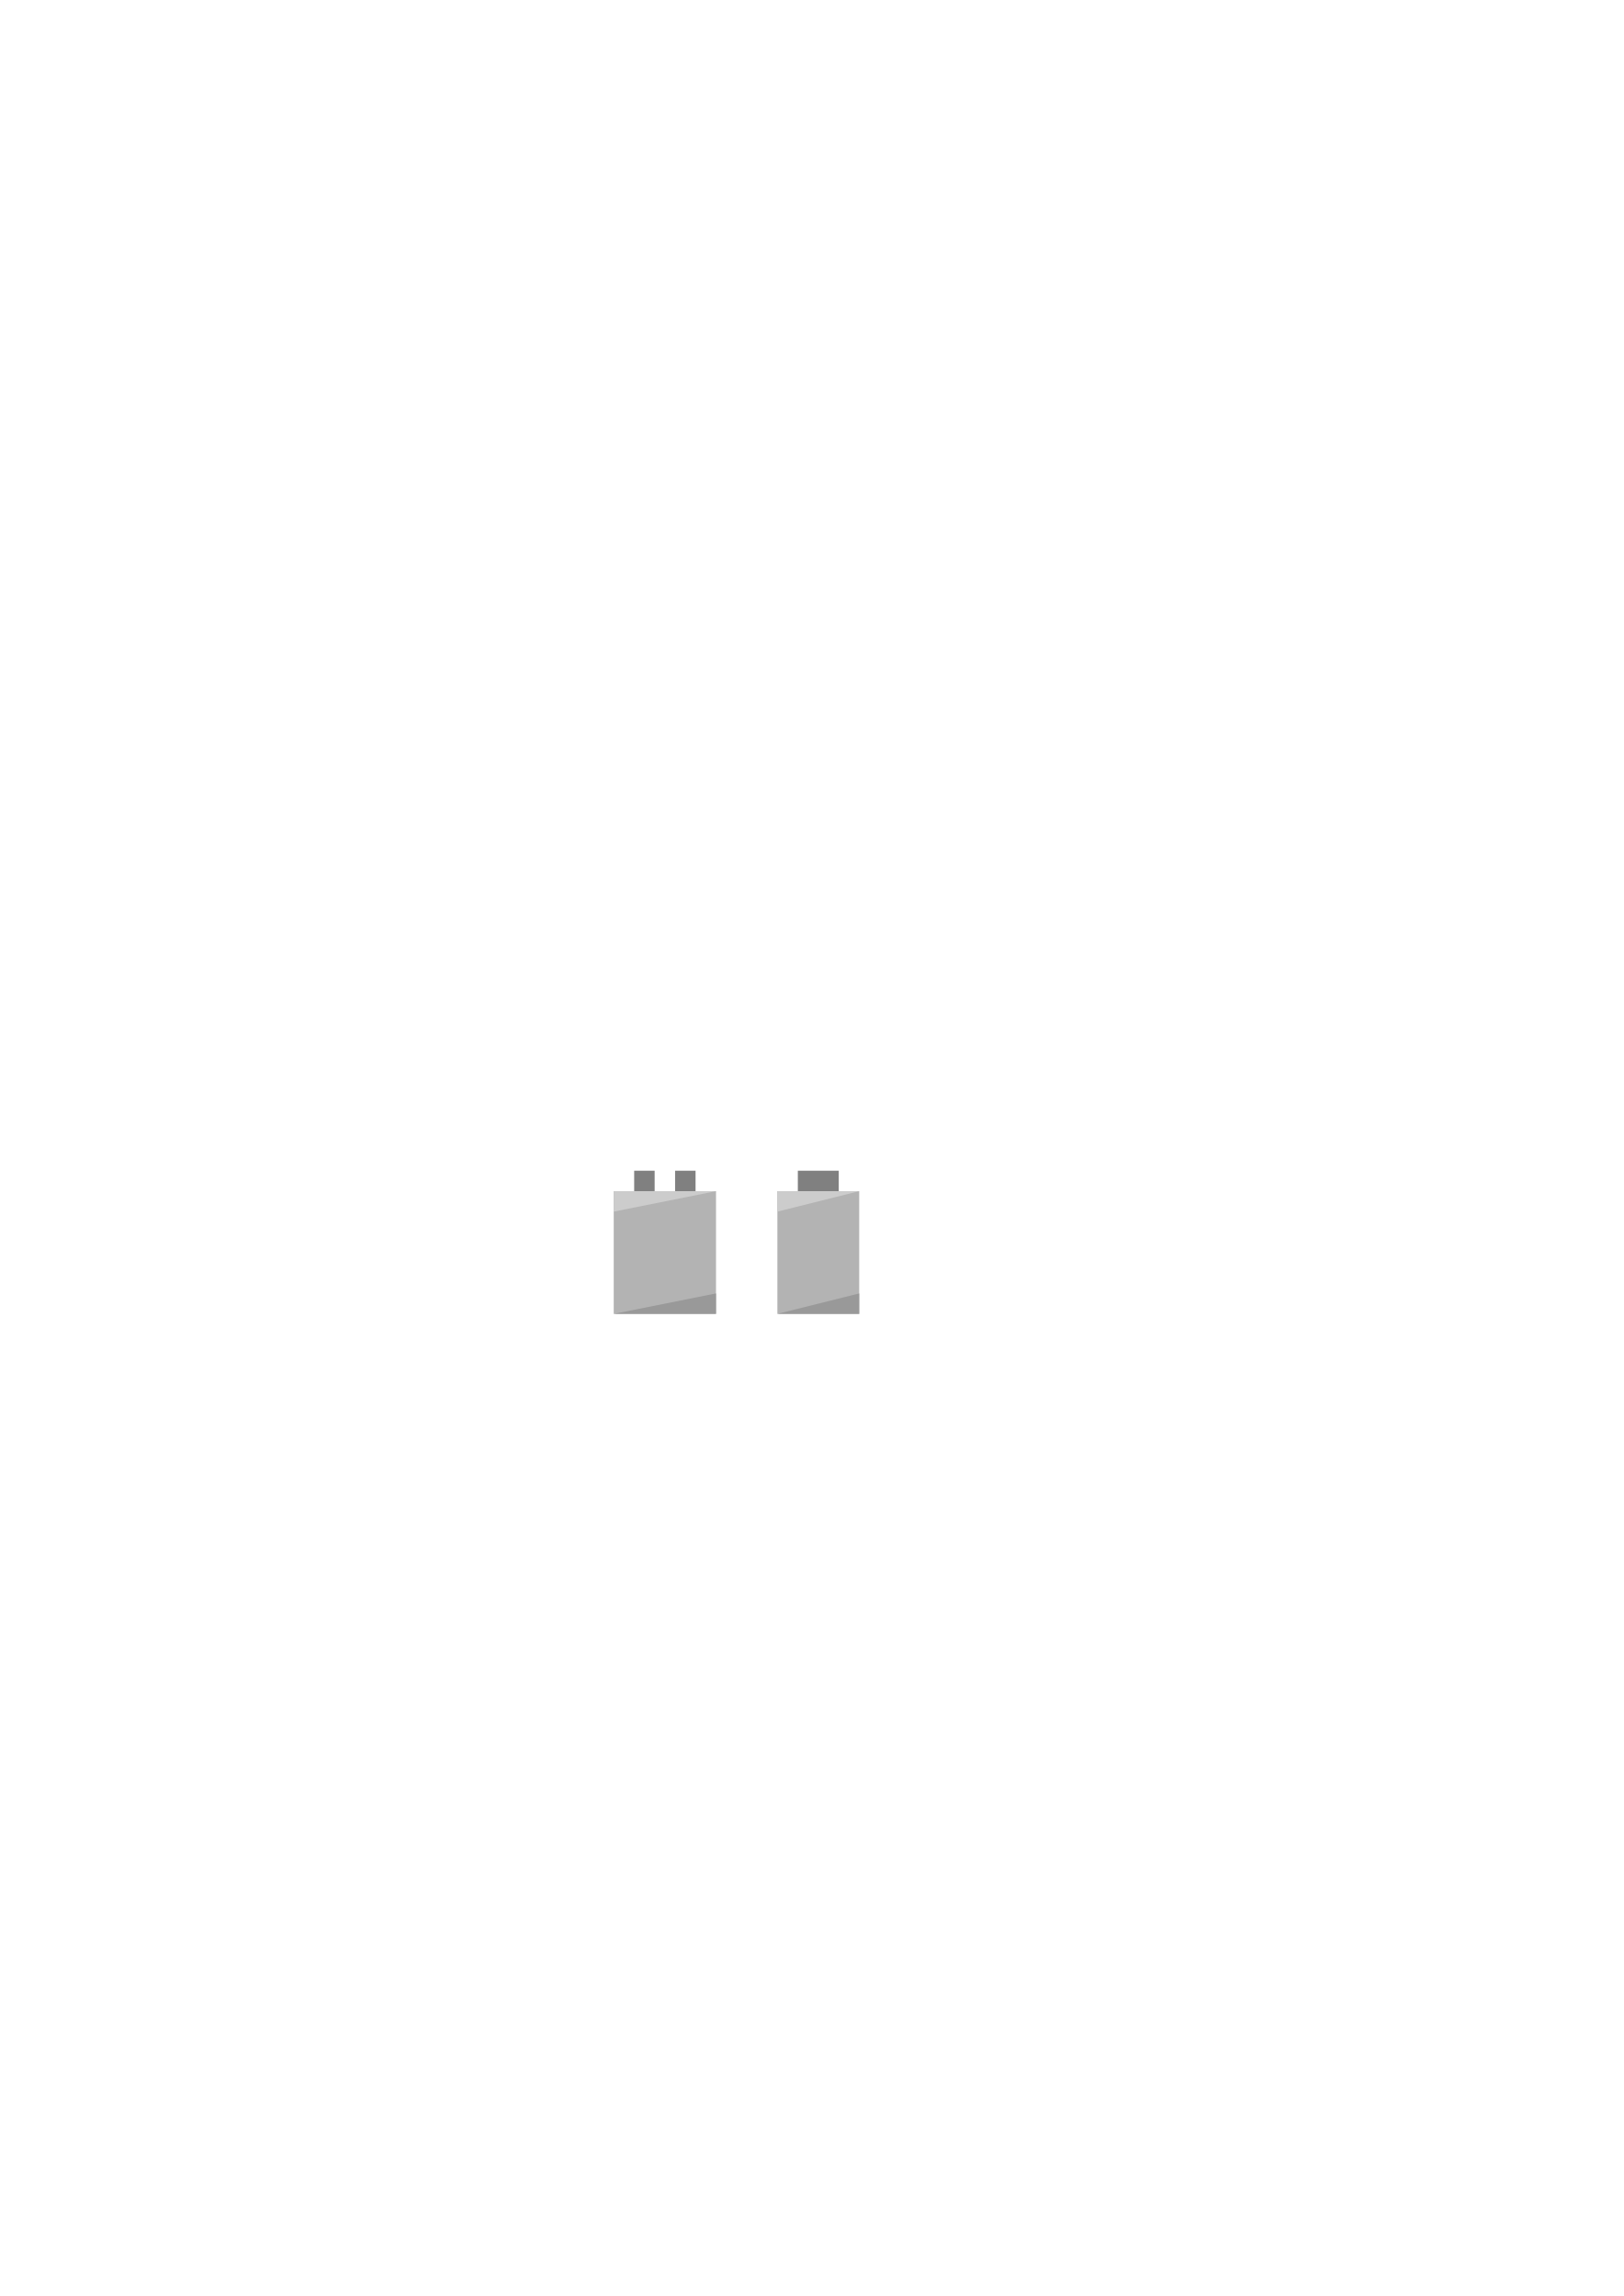
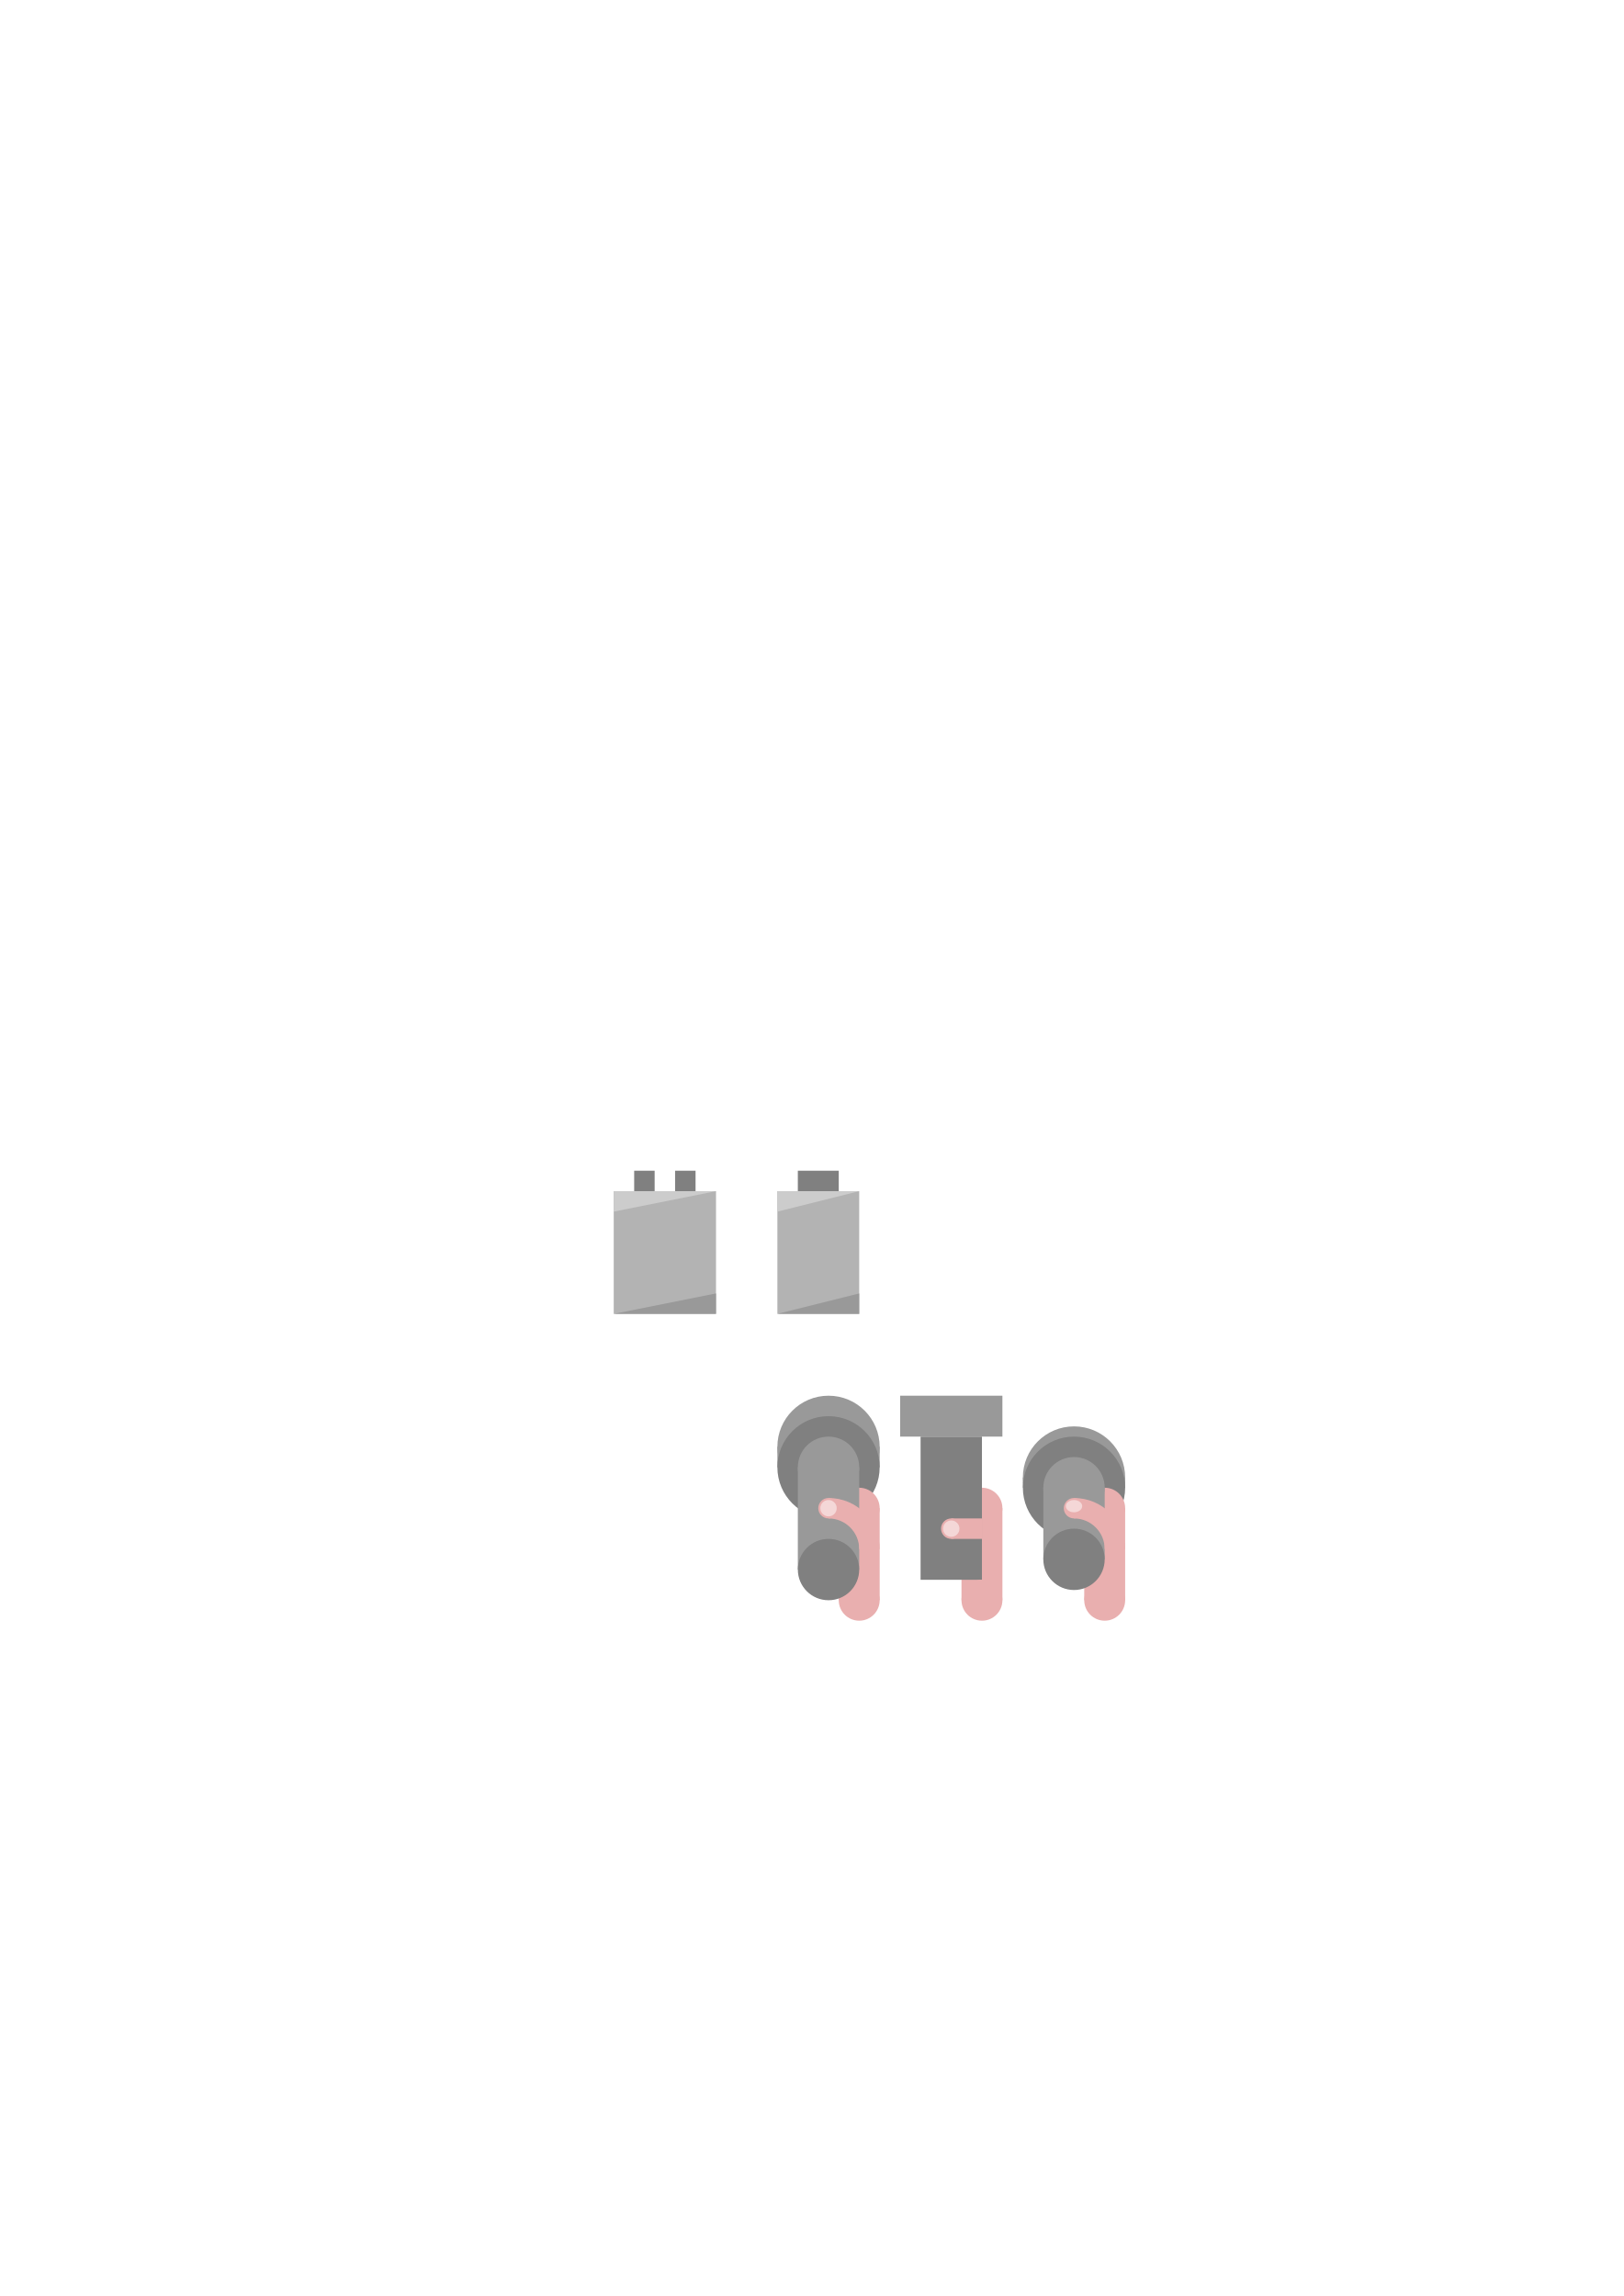
<svg xmlns="http://www.w3.org/2000/svg" width="210mm" height="297mm" id="svg3172" version="1.1">
  <defs id="defs3174" />
  <g id="layer1">
    <rect style="color:#000000;fill:#b3b3b3;fill-opacity:1;fill-rule:nonzero;stroke:none;stroke-width:10;marker:none;visibility:visible;display:inline;overflow:visible;enable-background:accumulate" id="rect3184" width="50" height="60" x="300" y="582.362" />
    <path style="fill:#cccccc;fill-opacity:1;stroke:none;display:inline" d="m 300,592.362 50,-10 -50,0 z" id="path4082" />
    <path id="path4086" d="m 300,642.362 50,-10 0,10 z" style="fill:#999999;fill-opacity:1;stroke:none;display:inline" />
    <path style="fill:#808080;stroke:none;stroke-width:1px;stroke-linecap:butt;stroke-linejoin:miter;stroke-opacity:1;fill-opacity:1" d="m 310,582.362 0,-10 10,0 0,10 z" id="path4004" />
    <path style="fill:#808080;fill-opacity:1;stroke:none" d="m 330,582.362 0,-10 10,0 0,10 z" id="path4004-8" />
    <rect style="color:#000000;fill:#b3b3b3;fill-opacity:1;fill-rule:nonzero;stroke:none;stroke-width:10;marker:none;visibility:visible;display:inline;overflow:visible;enable-background:accumulate" id="rect3184-0" width="40" height="60" x="380" y="582.362" ry="0" />
    <path style="fill:#cccccc;fill-opacity:1;stroke:none;display:inline" d="m 380,592.362 40,-10 -40,0 z" id="path4082-1" />
    <path id="path4086-2" d="m 380,642.362 40,-10 0,10 z" style="fill:#999999;fill-opacity:1;stroke:none;display:inline" />
    <path style="fill:#808080;fill-opacity:1;stroke:none" d="m 390,582.362 0,-10 20,0 0,10 z" id="path4004-8-0" />
+     <path style="color:#000000;fill:#999999;fill-opacity:1;fill-rule:nonzero;stroke:none;stroke-width:10;marker:none;visibility:visible;display:inline;overflow:visible;enable-background:accumulate" id="path4213-3" d="m 430,717.362 a 25,25 0 1 1 -50,0 25,25 0 1 1 50,0 z" transform="translate(0,-10)" />
+     <path style="fill:#999999;stroke:none;stroke-width:1px;stroke-linecap:butt;stroke-linejoin:miter;stroke-opacity:1;fill-opacity:1" d="m 430,717.362 0,-10 -50,0 0,10 z" id="path4763" />
+     <path style="color:#000000;fill:#808080;fill-opacity:1;fill-rule:nonzero;stroke:none;stroke-width:10;marker:none;visibility:visible;display:inline;overflow:visible;enable-background:accumulate" id="path4213" d="m 430,717.362 a 25,25 0 1 1 -50,0 25,25 0 1 1 50,0 z" />
+     <path style="color:#000000;fill:#e9afaf;fill-opacity:1;fill-rule:nonzero;stroke:none;stroke-width:10;marker:none;visibility:visible;display:inline;overflow:visible;enable-background:accumulate" id="path4804" d="m 430,732.362 a 10,10 0 1 1 -20,0 10,10 0 1 1 20,0 z" transform="translate(0,5)" />
+     <rect style="color:#000000;fill:#e9afaf;fill-opacity:1;fill-rule:nonzero;stroke:none;stroke-width:10;marker:none;visibility:visible;display:inline;overflow:visible;enable-background:accumulate" id="rect4806" width="20" height="45" x="410" y="737.362" />
+     <path style="fill:#999999;stroke:none;stroke-width:1px;stroke-linecap:butt;stroke-linejoin:miter;stroke-opacity:1;fill-opacity:1" d="m 390,767.362 0,-50 30,0 0,50 z" id="path4725" />
+     <path style="color:#000000;fill:#e9afaf;fill-opacity:1;fill-rule:nonzero;stroke:none;stroke-width:10;marker:none;visibility:visible;display:inline;overflow:visible;enable-background:accumulate" id="path4841" d="m 430,782.362 a 10,10 0 1 1 -20,0 10,10 0 1 1 20,0 z" />
+     <path style="color:#000000;fill:#808080;fill-opacity:1;fill-rule:nonzero;stroke:none;stroke-width:10;marker:none;visibility:visible;display:inline;overflow:visible;enable-background:accumulate" id="path4723" d="m 420,767.362 a 15,15 0 1 1 -30,0 15,15 0 1 1 30,0 z" />
+     <path style="color:#000000;fill:#999999;fill-opacity:1;fill-rule:nonzero;stroke:none;stroke-width:10;marker:none;visibility:visible;display:inline;overflow:visible;enable-background:accumulate" id="path4723-9" d="m 420,767.362 a 15,15 0 1 1 -30,0 15,15 0 1 1 30,0 z" transform="translate(0,-50)" />
+     <path style="color:#000000;fill:#e9afaf;fill-opacity:1;fill-rule:nonzero;stroke:none;stroke-width:10;marker:none;visibility:visible;display:inline;overflow:visible;enable-background:accumulate" d="M 405 732.375 L 405 742.375 C 413.284 742.375 420 749.091 420 757.375 L 430 757.375 C 430 743.568 418.807 732.375 405 732.375 z " id="path4824" />
+     <path style="color:#000000;fill:#e9afaf;fill-opacity:1;fill-rule:nonzero;stroke:none;stroke-width:10;marker:none;visibility:visible;display:inline;overflow:visible;enable-background:accumulate" id="path4837" d="m 410,737.362 a 5,5 0 1 1 -10,0 5,5 0 1 1 10,0 z" />
+     <path style="color:#000000;fill:#f4d7d7;fill-opacity:1;fill-rule:nonzero;stroke:none;stroke-width:10;marker:none;visibility:visible;display:inline;overflow:visible;enable-background:accumulate" id="path4839" d="m 409,737.362 a 4,4 0 1 1 -8,0 4,4 0 1 1 8,0 z" />
+     <path style="color:#000000;fill:#e9afaf;fill-opacity:1;fill-rule:nonzero;stroke:none;stroke-width:10;marker:none;visibility:visible;display:inline;overflow:visible;enable-background:accumulate" id="path4804-9" d="m 430,732.362 a 10,10 0 1 1 -20,0 10,10 0 1 1 20,0 z" transform="translate(60,5)" />
+     <rect style="color:#000000;fill:#e9afaf;fill-opacity:1;fill-rule:nonzero;stroke:none;stroke-width:10;marker:none;visibility:visible;display:inline;overflow:visible;enable-background:accumulate" id="rect4806-1" width="20" height="45" x="470" y="737.362" />
+     <path style="fill:#808080;fill-opacity:1;stroke:none" d="m 450,772.362 0,-70 30,0 0,70 z" id="path4725-3" />
+     <path style="color:#000000;fill:#e9afaf;fill-opacity:1;fill-rule:nonzero;stroke:none;stroke-width:10;marker:none;visibility:visible;display:inline;overflow:visible;enable-background:accumulate" id="path4841-5" d="m 430,782.362 a 10,10 0 1 1 -20,0 10,10 0 1 1 20,0 z" transform="translate(60,0)" />
+     <rect style="color:#000000;fill:#e9afaf;fill-opacity:1;fill-rule:nonzero;stroke:none;stroke-width:10;marker:none;visibility:visible;display:inline;overflow:visible;enable-background:accumulate" id="rect4900" width="15" height="10" x="465" y="742.362" />
+     <path style="color:#000000;fill:#e9afaf;fill-opacity:1;fill-rule:nonzero;stroke:none;stroke-width:10;marker:none;visibility:visible;display:inline;overflow:visible;enable-background:accumulate" id="path4837-5" d="m 410,737.362 a 5,5 0 1 1 -10,0 5,5 0 1 1 10,0 z" transform="translate(60,10)" />
+     <path style="color:#000000;fill:#f4d7d7;fill-opacity:1;fill-rule:nonzero;stroke:none;stroke-width:10;marker:none;visibility:visible;display:inline;overflow:visible;enable-background:accumulate" id="path4839-3" d="m 409,737.362 a 4,4 0 1 1 -8,0 4,4 0 1 1 8,0 z" transform="translate(60,10)" />
+     <rect style="color:#000000;fill:#999999;fill-opacity:1;fill-rule:nonzero;stroke:none;stroke-width:10;marker:none;visibility:visible;display:inline;overflow:visible;enable-background:accumulate" id="rect4898" width="50" height="20" x="440" y="682.362" />
+     <path style="color:#000000;fill:#999999;fill-opacity:1;fill-rule:nonzero;stroke:none;stroke-width:10;marker:none;visibility:visible;display:inline;overflow:visible;enable-background:accumulate" id="path4213-3-8" d="m 430,717.362 a 25,25 0 1 1 -50,0 25,25 0 1 1 50,0 z" transform="translate(120,5)" />
+     <path style="fill:#999999;fill-opacity:1;stroke:none" d="m 550,727.362 0,-5 -50,0 0,5 z" id="path4763-9" />
+     <path style="color:#000000;fill:#808080;fill-opacity:1;fill-rule:nonzero;stroke:none;stroke-width:10;marker:none;visibility:visible;display:inline;overflow:visible;enable-background:accumulate" id="path4213-2" d="m 430,717.362 a 25,25 0 1 1 -50,0 25,25 0 1 1 50,0 z" transform="translate(120,10)" />
+     <path style="color:#000000;fill:#e9afaf;fill-opacity:1;fill-rule:nonzero;stroke:none;stroke-width:10;marker:none;visibility:visible;display:inline;overflow:visible;enable-background:accumulate" id="path4804-8" d="m 430,732.362 a 10,10 0 1 1 -20,0 10,10 0 1 1 20,0 z" transform="translate(120,5)" />
+     <rect style="color:#000000;fill:#e9afaf;fill-opacity:1;fill-rule:nonzero;stroke:none;stroke-width:10;marker:none;visibility:visible;display:inline;overflow:visible;enable-background:accumulate" id="rect4806-7" width="20" height="45" x="530" y="737.362" />
+     <path style="fill:#999999;fill-opacity:1;stroke:none" d="m 510,762.362 0,-35 30,0 0,35 z" id="path4725-0" />
+     <path style="color:#000000;fill:#e9afaf;fill-opacity:1;fill-rule:nonzero;stroke:none;stroke-width:10;marker:none;visibility:visible;display:inline;overflow:visible;enable-background:accumulate" id="path4841-1" d="m 430,782.362 a 10,10 0 1 1 -20,0 10,10 0 1 1 20,0 z" transform="translate(120,0)" />
+     <path style="color:#000000;fill:#808080;fill-opacity:1;fill-rule:nonzero;stroke:none;stroke-width:10;marker:none;visibility:visible;display:inline;overflow:visible;enable-background:accumulate" id="path4723-4" d="m 420,767.362 a 15,15 0 1 1 -30,0 15,15 0 1 1 30,0 z" transform="translate(120,-5)" />
+     <path style="color:#000000;fill:#999999;fill-opacity:1;fill-rule:nonzero;stroke:none;stroke-width:10;marker:none;visibility:visible;display:inline;overflow:visible;enable-background:accumulate" id="path4723-9-8" d="m 420,767.362 a 15,15 0 1 1 -30,0 15,15 0 1 1 30,0 z" transform="translate(120,-40)" />
+     <path style="color:#000000;fill:#e9afaf;fill-opacity:1;fill-rule:nonzero;stroke:none;stroke-width:10;marker:none;visibility:visible;display:inline;overflow:visible;enable-background:accumulate" d="m 525,732.375 0,10 c 8.284,0 15,6.716 15,15 l 10,0 c 0,-13.807 -11.193,-25 -25,-25 z" id="path4824-1" />
+     <path style="color:#000000;fill:#e9afaf;fill-opacity:1;fill-rule:nonzero;stroke:none;stroke-width:10;marker:none;visibility:visible;display:inline;overflow:visible;enable-background:accumulate" id="path4837-9" d="m 410,737.362 a 5,5 0 1 1 -10,0 5,5 0 1 1 10,0 z" transform="translate(120,0)" />
+     <path style="color:#000000;fill:#f4d7d7;fill-opacity:1;fill-rule:nonzero;stroke:none;stroke-width:10;marker:none;visibility:visible;display:inline;overflow:visible;enable-background:accumulate" id="path4839-35" d="m 409,737.362 a 4,3 0 1 1 -8,0 4,3 0 1 1 8,0 z" transform="translate(120,-1)" />
  </g>
</svg>
